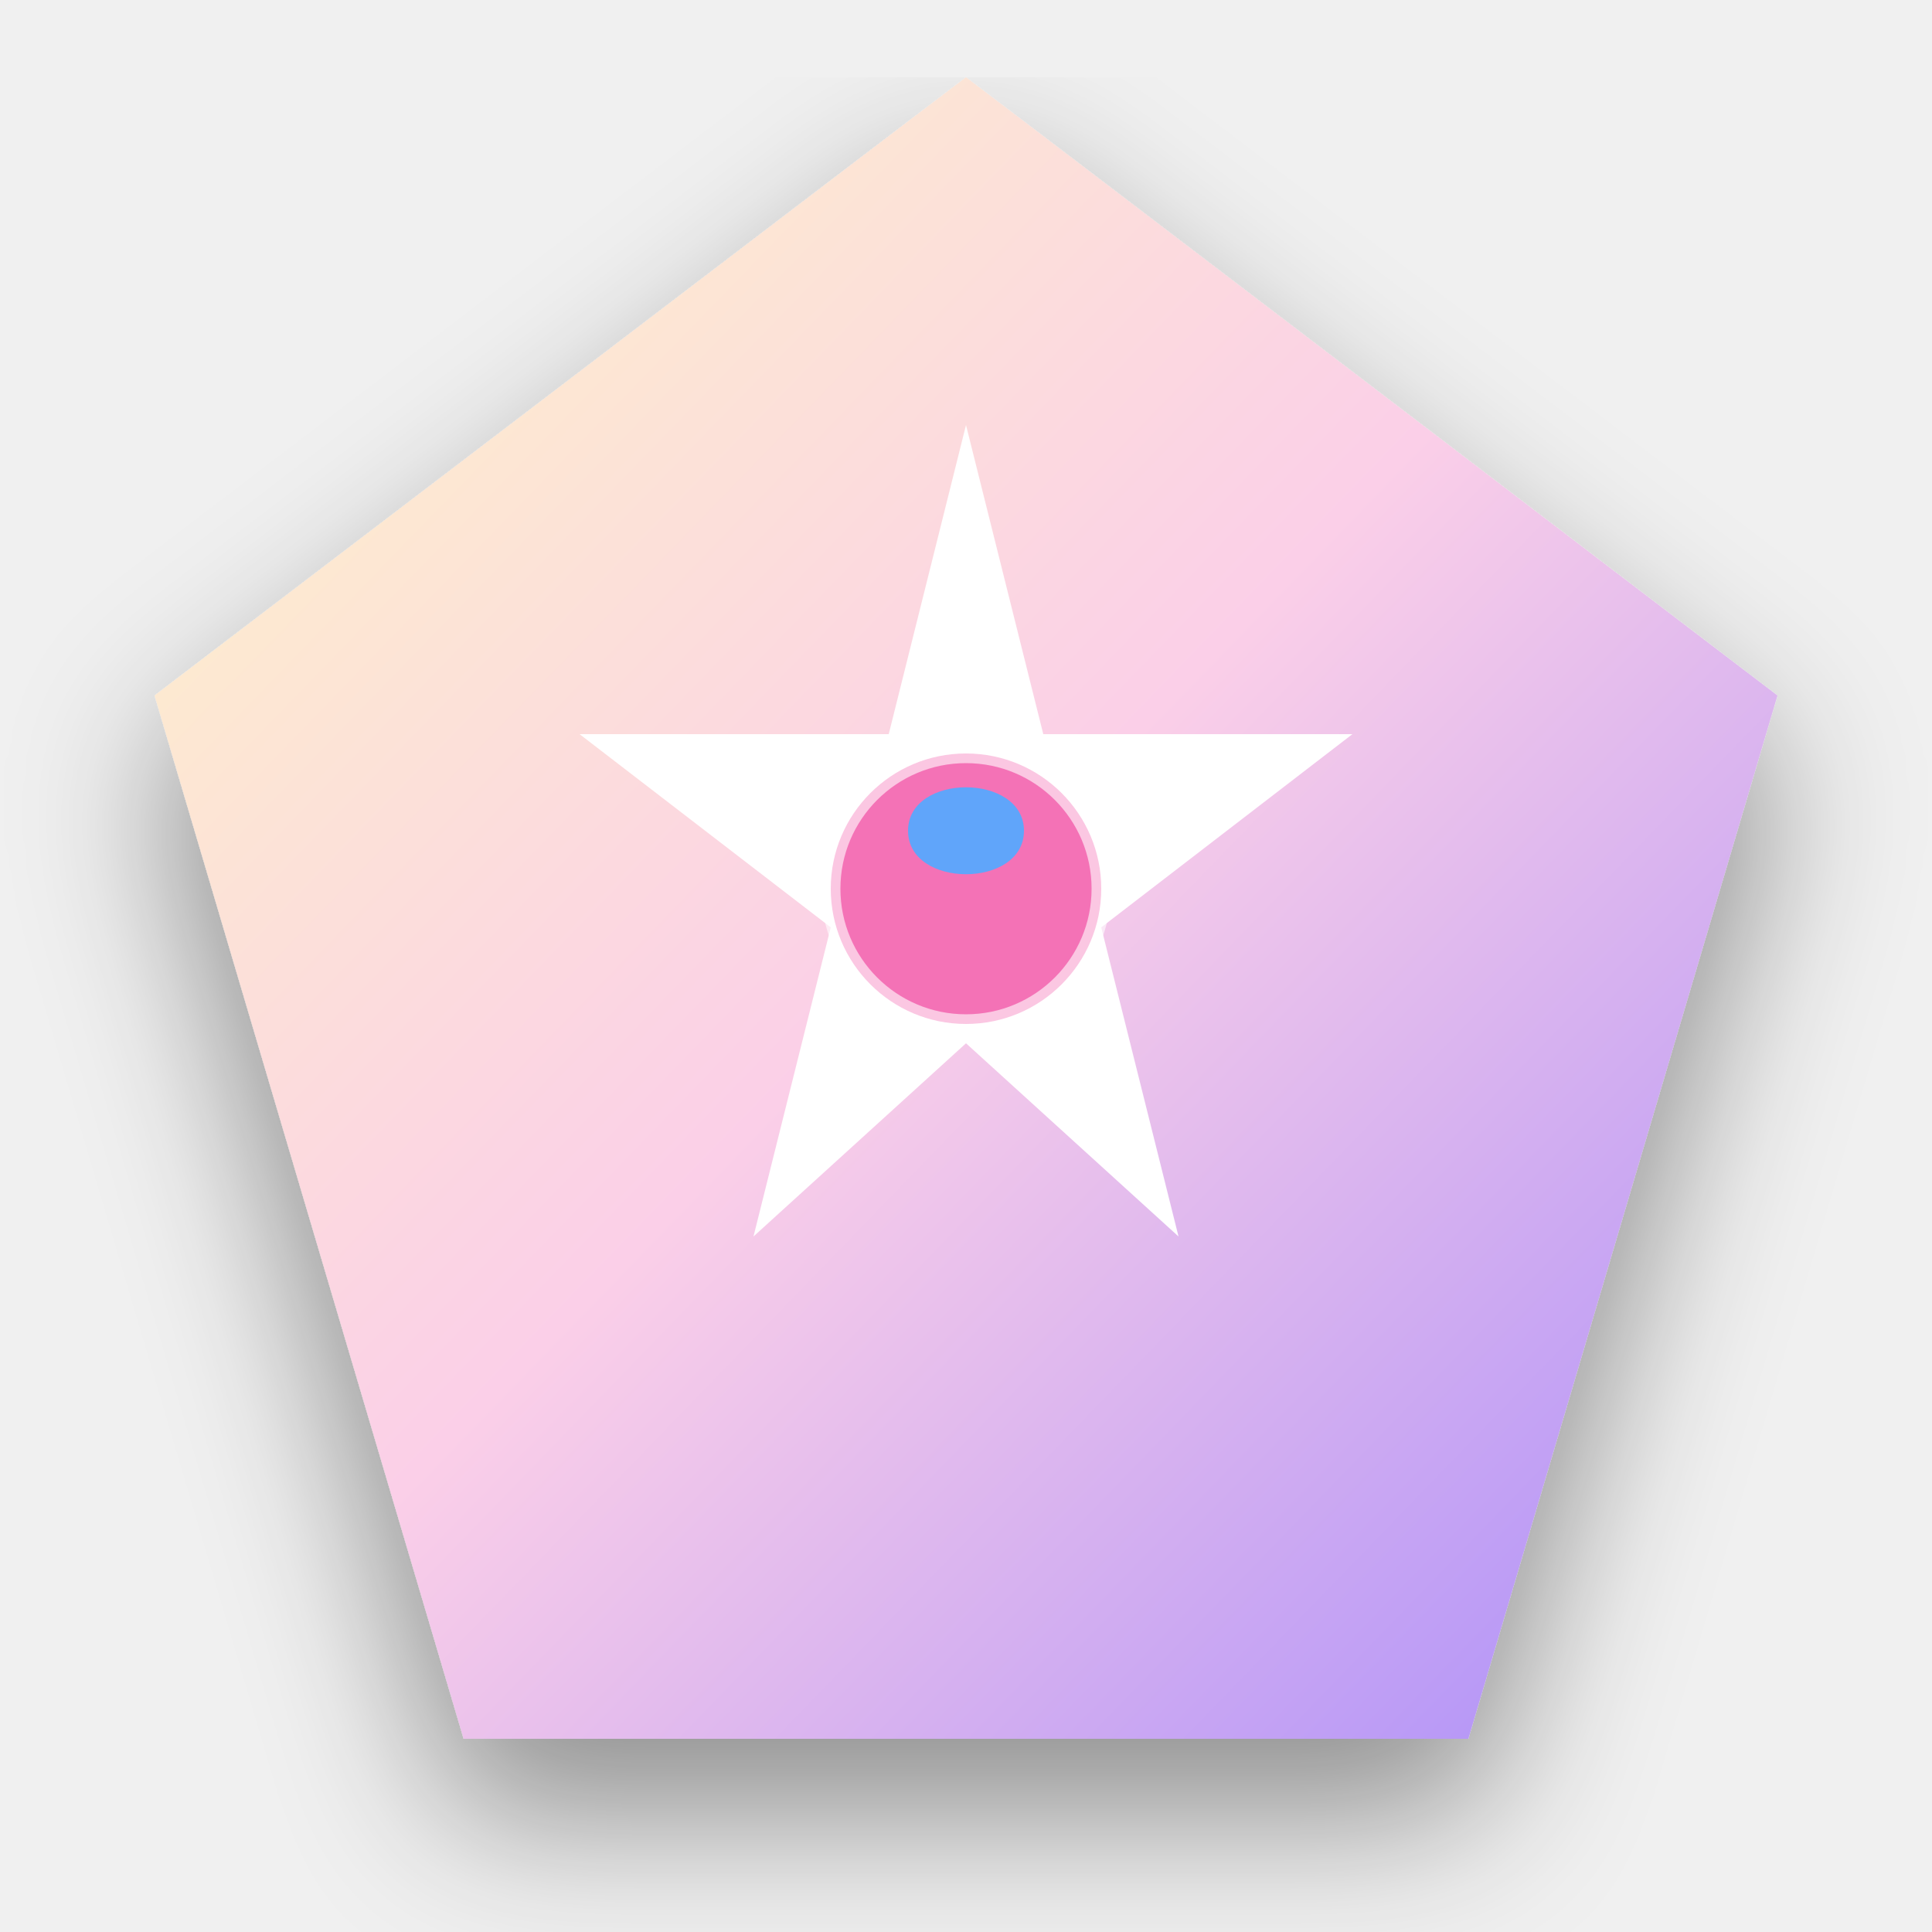
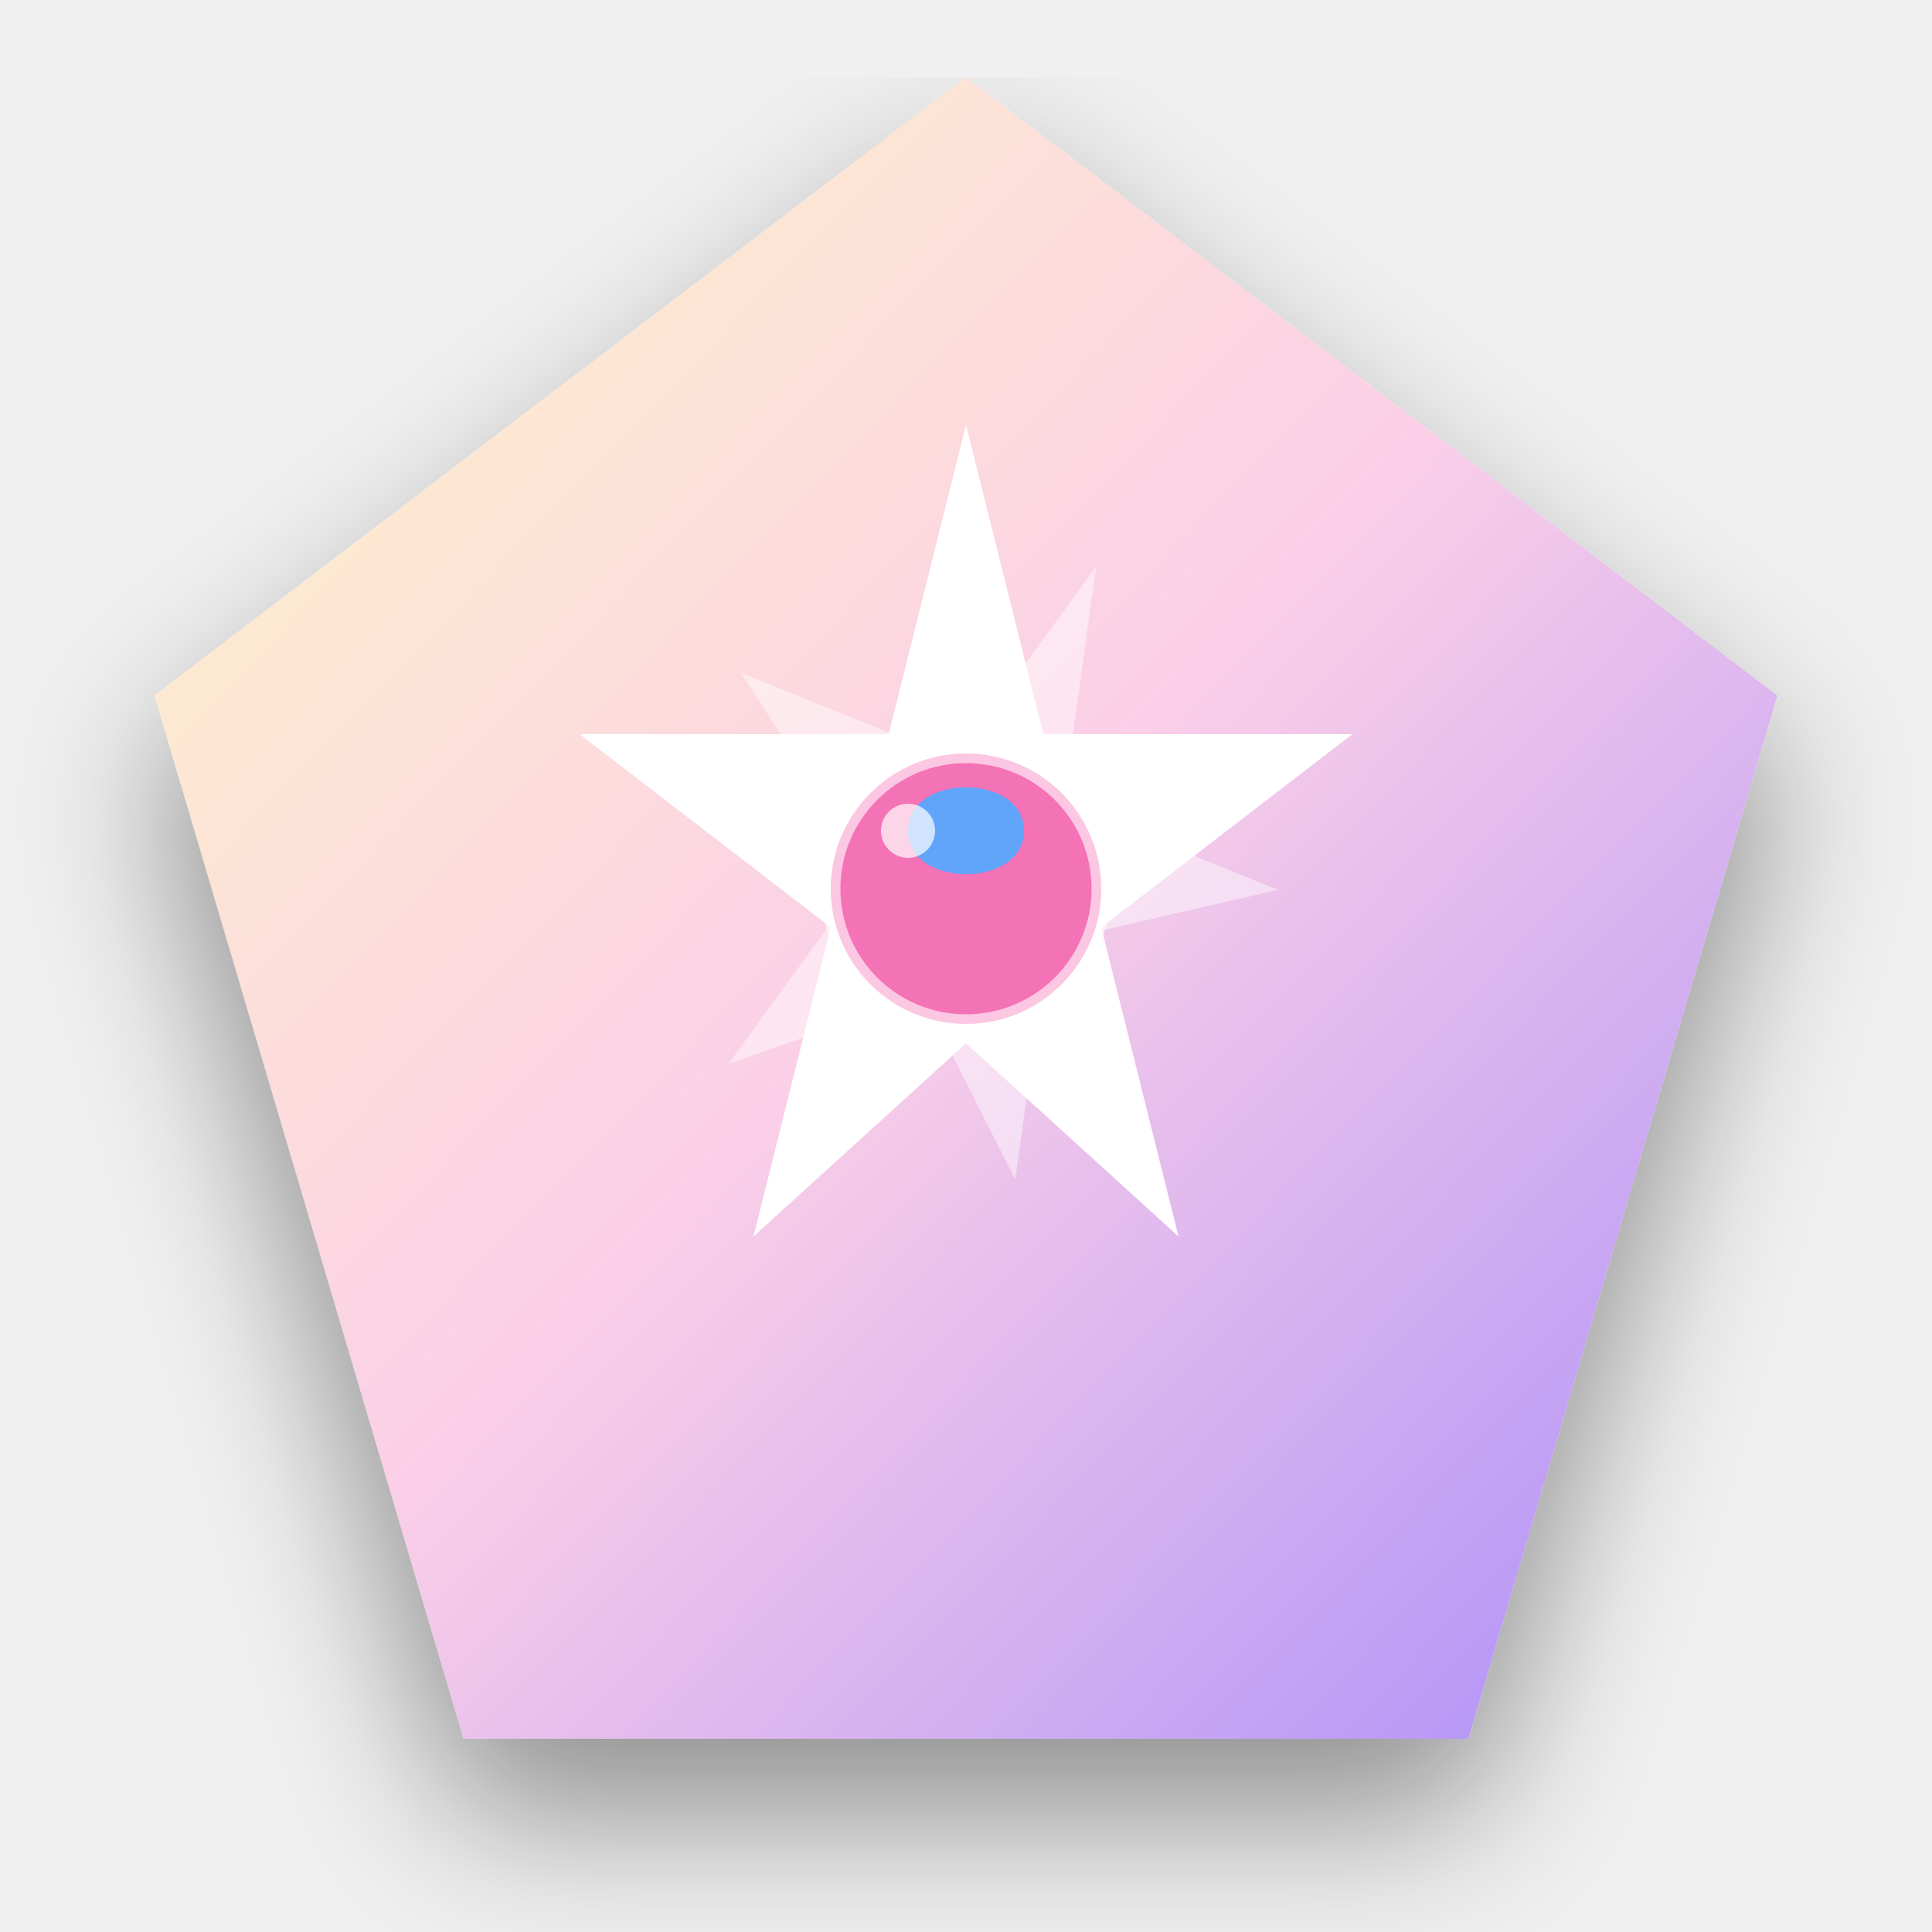
<svg xmlns="http://www.w3.org/2000/svg" viewBox="0 0 100 100" width="24" height="24">
  <defs>
    <linearGradient id="bg-aurora" x1="0%" y1="0%" x2="100%" y2="100%">
      <stop offset="0%" stop-color="#fef9c3" />
      <stop offset="50%" stop-color="#fbcfe8" />
      <stop offset="100%" stop-color="#a78bfa" />
    </linearGradient>
    <filter id="shadow-aurora" x="-20%" y="-20%" width="140%" height="140%">
      <feDropShadow dx="0" dy="4" stdDeviation="4" flood-color="#000" flood-opacity="0.4" />
    </filter>
  </defs>
  <polygon filter="url(#shadow-aurora)" fill="url(#bg-aurora)" points="50,4 92,36 76,90 24,90 8,36" />
  <g transform="translate(50,46)">
+     <path d="M0 -18 L3 -6 L15 -6 L5 1 L8 13 L0 6 L-8 13 L-5 1 L-15 -6 L-3 -6 Z" fill="#ffffff" opacity="0.45" transform="rotate(22)" />
    <path d="M0 -24 L4 -8 L20 -8 L7 2 L11 18 L0 8 L-11 18 L-7 2 L-20 -8 L-4 -8 Z" fill="#ffffff" />
    <circle cx="0" cy="0" r="7" fill="#f472b6" />
    <path d="M-3 -3 C-3 -6 3 -6 3 -3 C3 0 -3 0 -3 -3 Z" fill="#60a5fa" />
    <circle cx="0" cy="0" r="7" fill="none" stroke="#ffffff" stroke-width="1" opacity="0.6" />
+     <circle cx="-3" cy="-3" r="1.4" fill="#ffffff" opacity="0.7" />
  </g>
</svg>
